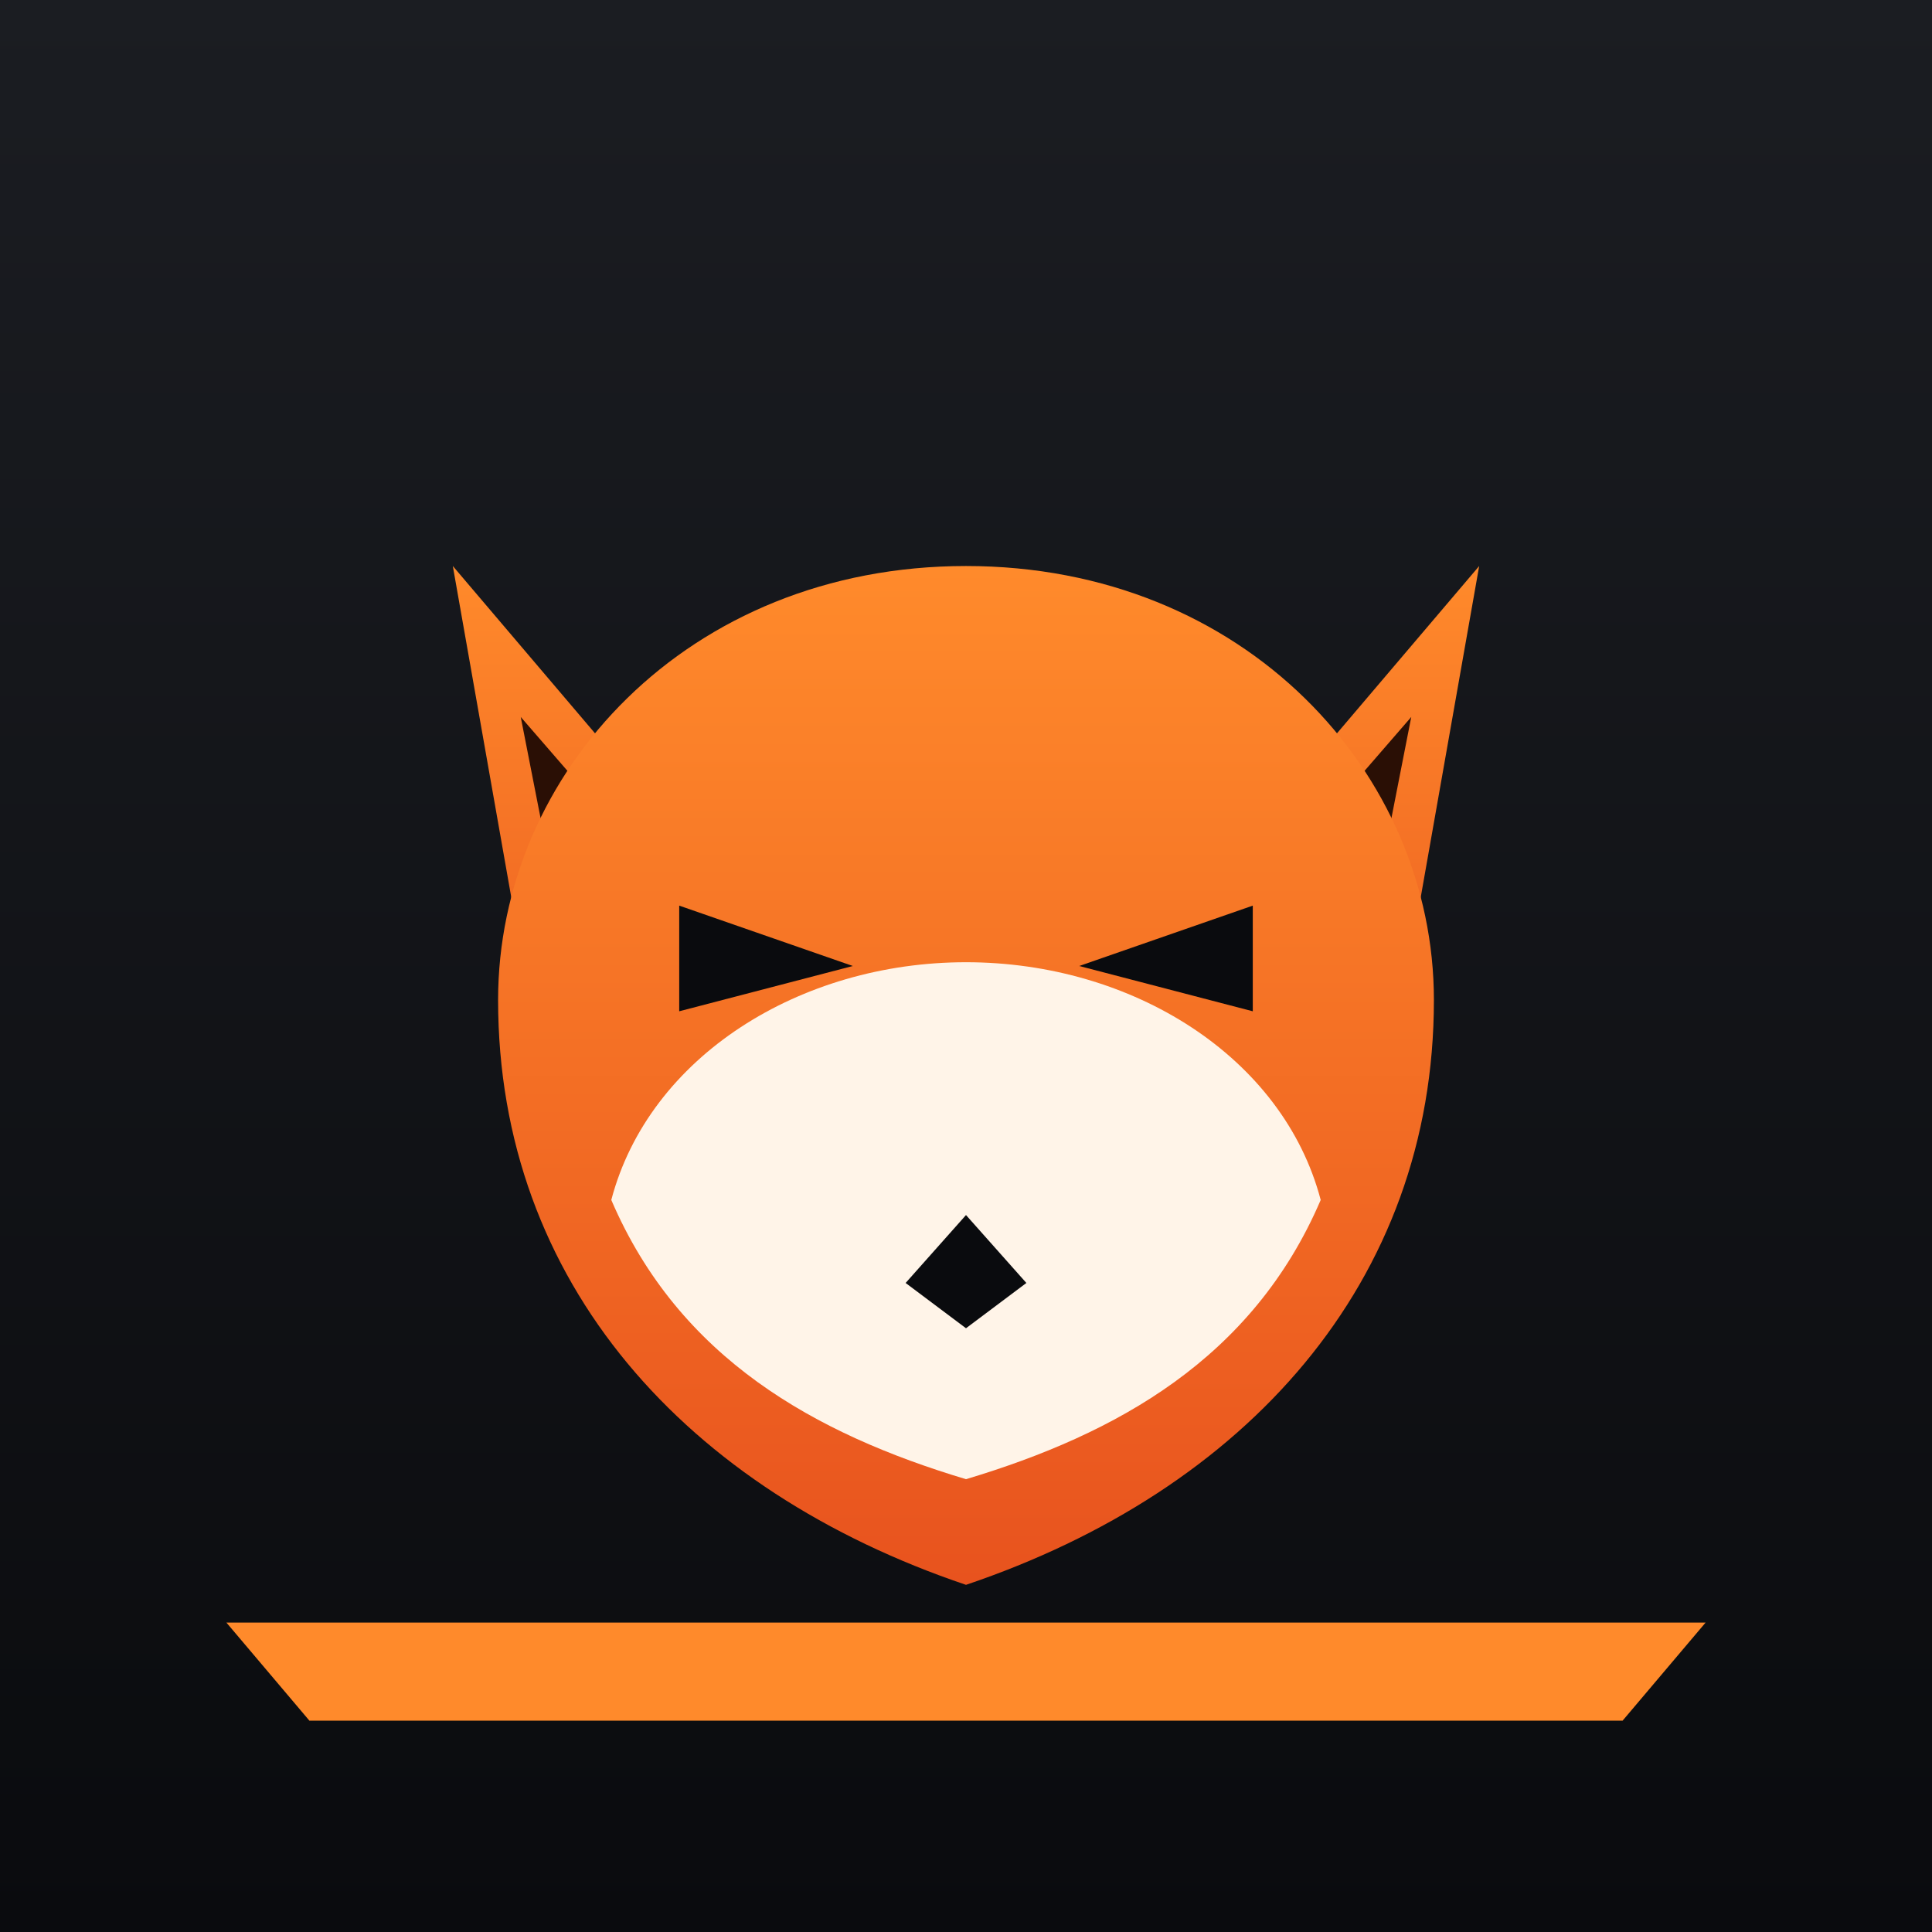
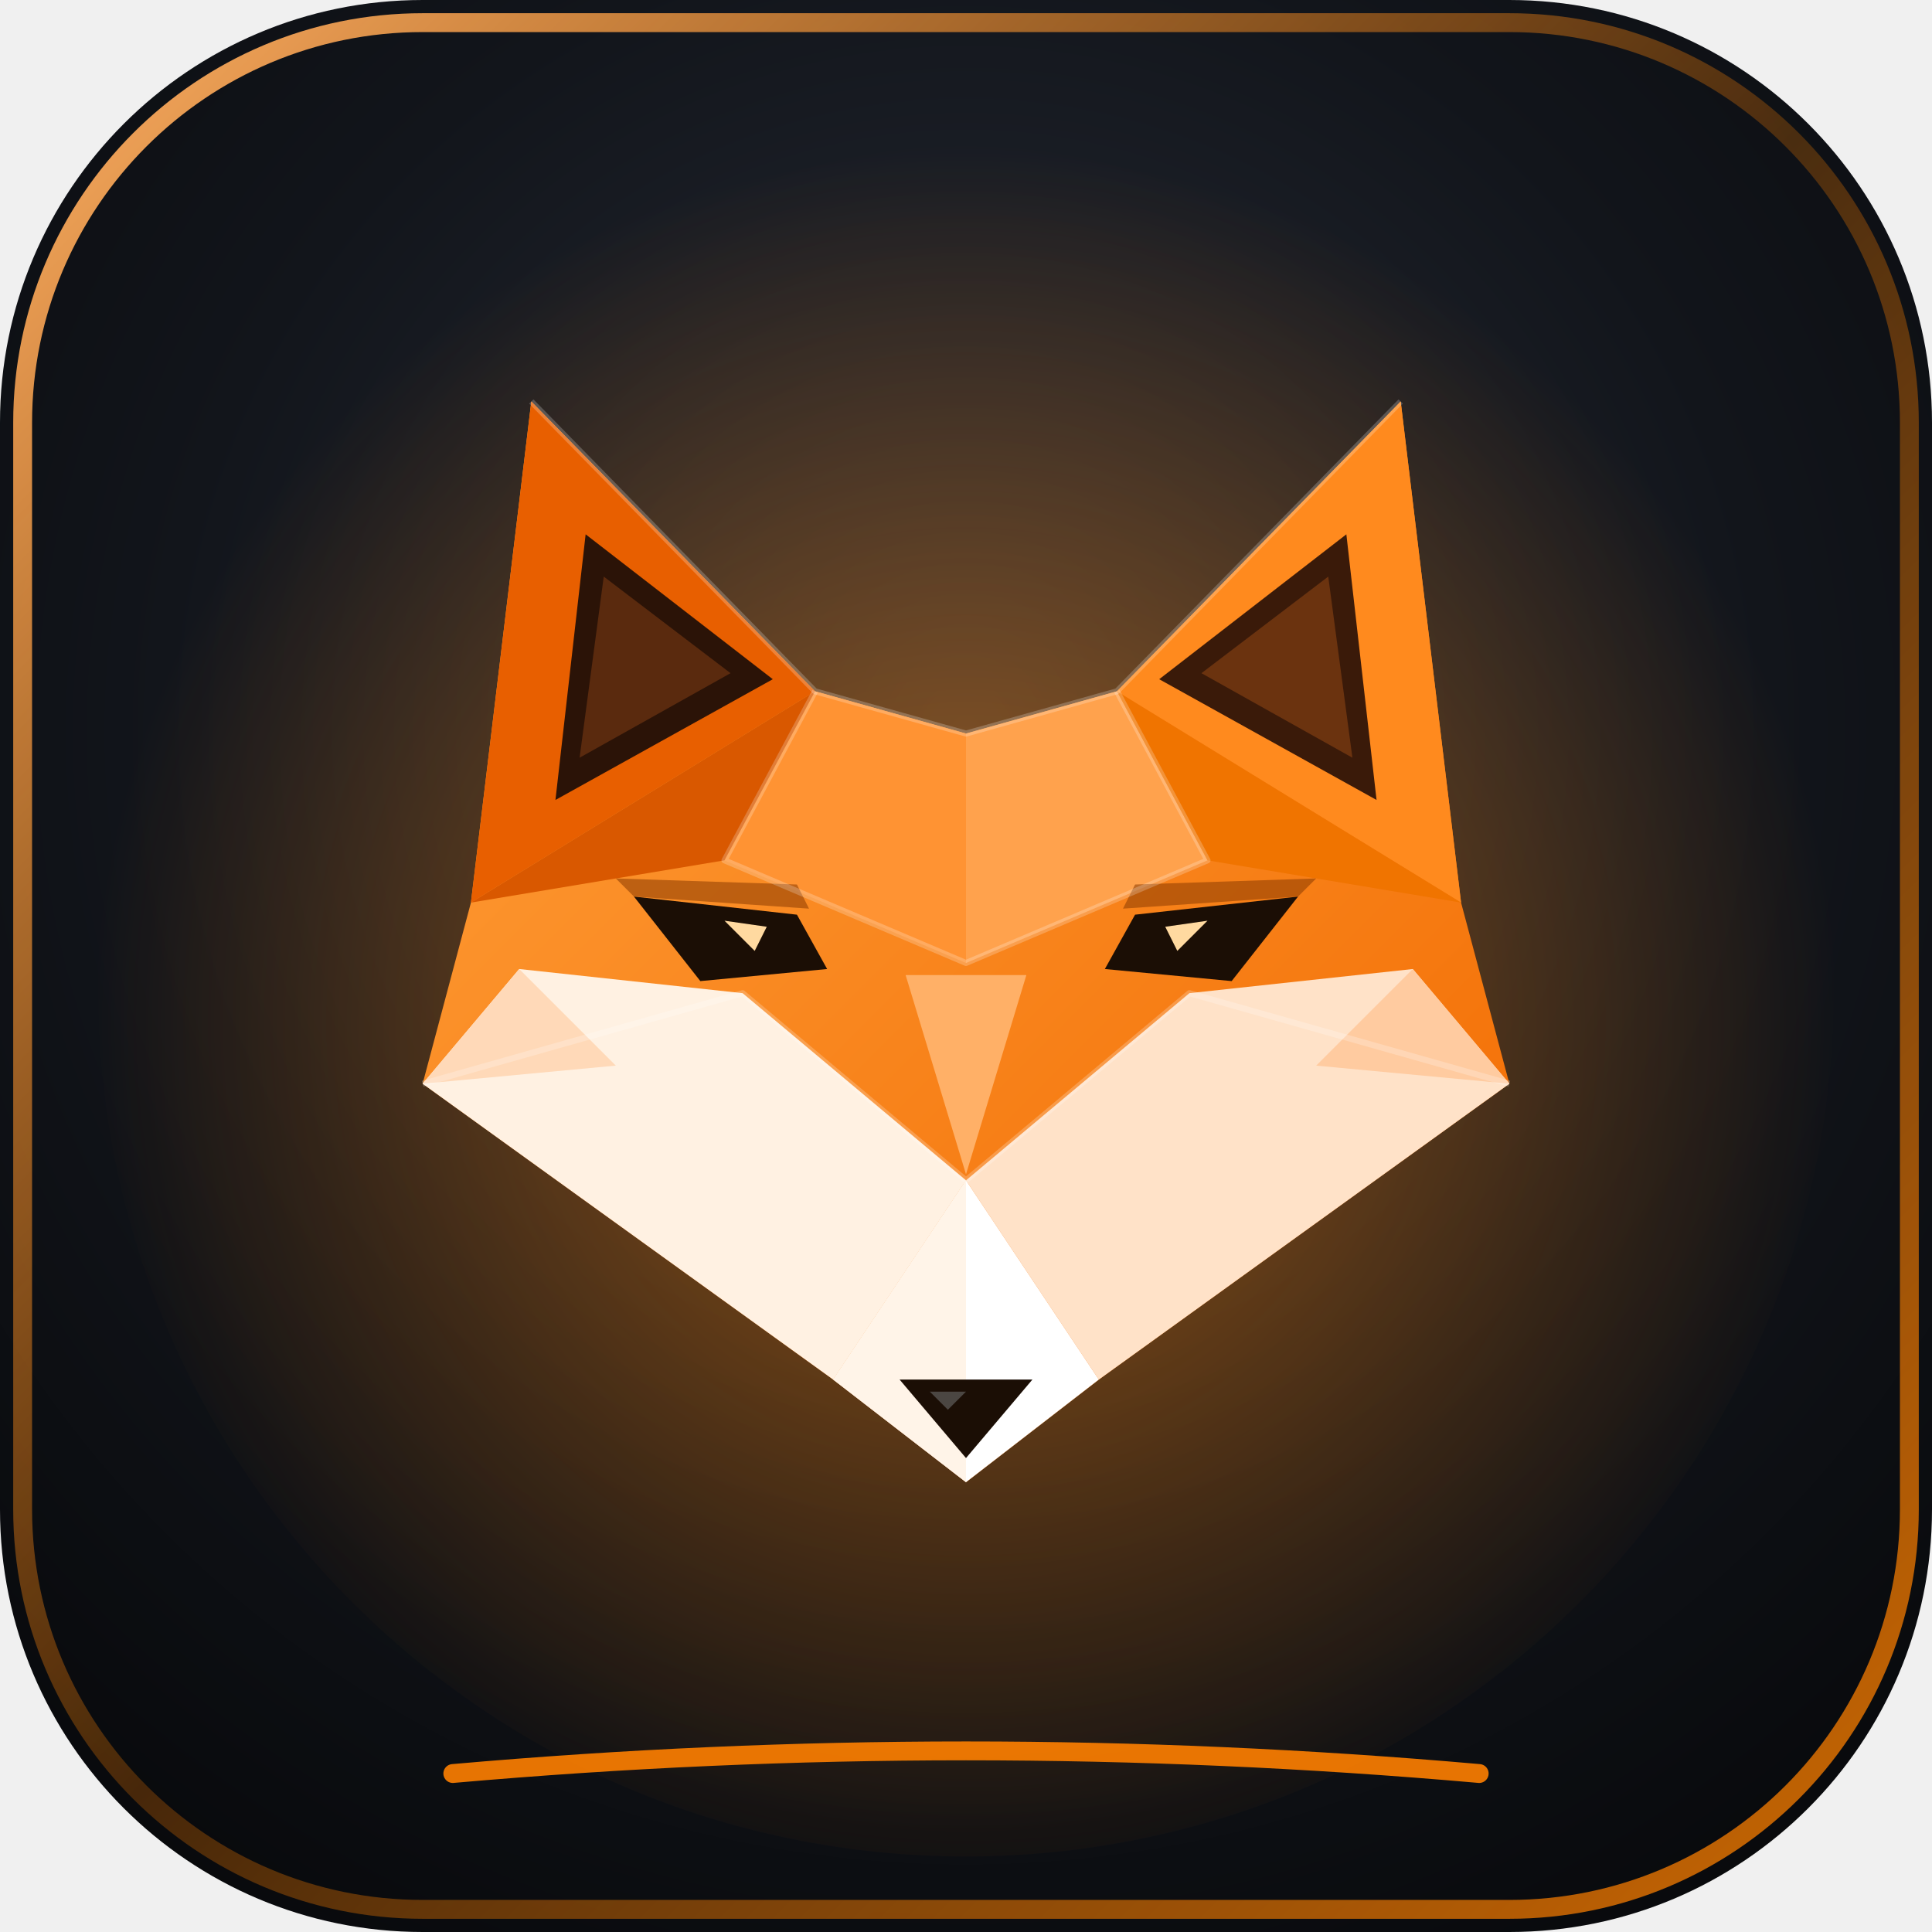
<svg xmlns="http://www.w3.org/2000/svg" viewBox="0 0 512 512" width="512" height="512">
  <defs>
-     <linearGradient id="bg" x1="0" y1="0" x2="0" y2="1">
-       <stop offset="0" stop-color="#1B1D22" />
-       <stop offset="1" stop-color="#0A0B0E" />
+     <linearGradient id="fur" x1="0" y1="0" x2="1" y2="1">
+       <stop offset="0" stop-color="#FFA03A" />
+       <stop offset="1" stop-color="#F26A00" />
    </linearGradient>
-     <linearGradient id="fox" x1="0" y1="0" x2="0" y2="1">
-       <stop offset="0" stop-color="#FF8A2B" />
-       <stop offset="1" stop-color="#E8531E" />
+     <radialGradient id="bgrad" cx="50%" cy="38%" r="75%">
+       <stop offset="0" stop-color="#2A2F3A" />
+       <stop offset=".55" stop-color="#12151B" />
+       <stop offset="1" stop-color="#07080A" />
+     </radialGradient>
+     <radialGradient id="glow" cx="50%" cy="52%" r="50%">
+       <stop offset="0" stop-color="#FF8000" stop-opacity=".55" />
+       <stop offset="1" stop-color="#FF8000" stop-opacity="0" />
+     </radialGradient>
+     <linearGradient id="ring" x1="0" y1="0" x2="1" y2="1">
+       <stop offset="0" stop-color="#FFB066" />
+       <stop offset=".5" stop-color="#FF8000" stop-opacity=".25" />
+       <stop offset="1" stop-color="#FF8000" stop-opacity=".8" />
    </linearGradient>
  </defs>
-   <rect width="512" height="512" fill="url(#bg)" />
-   <path d="M120 150 L205 250 L150 320 Z" fill="url(#fox)" />
-   <path d="M392 150 L307 250 L362 320 Z" fill="url(#fox)" />
-   <path d="M138 190 L190 250 L158 292 Z" fill="#2A0F05" />
-   <path d="M374 190 L322 250 L354 292 Z" fill="#2A0F05" />
-   <path d="M256 150 C330 150 380 205 380 265 C380 340 330 395 256 420 C182 395 132 340 132 265 C132 205 182 150 256 150 Z" fill="url(#fox)" />
-   <path d="M256 255 C300 255 340 280 350 318 C332 360 296 380 256 392 C216 380 180 360 162 318 C172 280 212 255 256 255 Z" fill="#FFF4E8" />
-   <path d="M180 240 L226 256 L180 268 Z" fill="#0A0B0E" />
-   <path d="M332 240 L286 256 L332 268 Z" fill="#0A0B0E" />
-   <path d="M256 322 L240 340 L256 352 L272 340 Z" fill="#0A0B0E" />
-   <path d="M60 430 L452 430 L430 456 L82 456 Z" fill="#FF8A2B" />
+   <rect width="512" height="512" rx="112" fill="url(#bgrad)" />
+   <rect x="6" y="6" width="500" height="500" rx="106" fill="none" stroke="url(#ring)" stroke-width="5" />
+   <circle cx="256" cy="262" r="230" fill="url(#glow)" />
+   <g transform="translate(256 252) scale(.8) translate(-256 -262)">
+     <g id="foxhead">
+       <polygon points="112,80 206,176 256,190 306,176 400,80 420,246 436,306 300,404 256,438 212,404 76,306 92,246" fill="url(#fur)" />
+       <polygon points="112,80 206,176 92,246" fill="#E85F00" />
+       <polygon points="400,80 306,176 420,246" fill="#FF8A1E" />
+       <polygon points="130,124 192,172 120,212" fill="#2B1307" />
+       <polygon points="382,124 320,172 392,212" fill="#3A1A09" />
+       <polygon points="136,138 178,170 128,198" fill="#5A2A0E" />
+       <polygon points="376,138 334,170 384,198" fill="#6B330F" />
+       <polygon points="206,176 256,190 256,266 176,232" fill="#FF9333" />
+       <polygon points="306,176 256,190 256,266 336,232" fill="#FFA24D" />
+       <polygon points="92,246 206,176 176,232" fill="#D95800" />
+       <polygon points="420,246 306,176 336,232" fill="#F07400" />
+       <polygon points="236,270 276,270 256,336" fill="#FFB067" />
+       <polygon points="76,306 108,268 182,276 256,338 212,404" fill="#FFF1E2" />
+       <polygon points="436,306 404,268 330,276 256,338 300,404" fill="#FFE2C8" />
+       <polygon points="76,306 108,268 140,300" fill="#FFD9B8" />
+       <polygon points="436,306 404,268 372,300" fill="#FFCBA0" />
+       <polygon points="212,404 256,338 300,404 256,438" fill="#FFFFFF" />
+       <polygon points="212,404 256,338 256,438" fill="#FFF4E8" />
+       <polygon points="146,244 200,250 210,268 168,272" fill="#1B0E05" />
+       <polygon points="366,244 312,250 302,268 344,272" fill="#1B0E05" />
+       <polygon points="176,252 190,254 186,262" fill="#FFD9A0" />
+       <polygon points="336,252 322,254 326,262" fill="#FFD9A0" />
+       <polygon points="140,238 200,240 204,248 146,244" fill="#8A3A00" opacity=".55" />
+       <polygon points="372,238 312,240 308,248 366,244" fill="#8A3A00" opacity=".55" />
+       <polygon points="234,404 278,404 256,430" fill="#1B0E05" />
+       <polygon points="244,408 256,408 250,414" fill="#6B6B6B" opacity=".6" />
+       <g fill="none" stroke="#FFFFFF" stroke-opacity=".22" stroke-width="2" stroke-linejoin="round">
+         <polyline points="112,80 206,176 256,190 306,176 400,80" />
+         <polyline points="206,176 176,232 256,266 336,232 306,176" />
+         <polyline points="76,306 182,276 256,338 330,276 436,306" />
+       </g>
+     </g>
+   </g>
+   <path d="M120 470 Q256 458 392 470" stroke="#FF8000" stroke-width="5" fill="none" stroke-linecap="round" opacity=".9" />
</svg>
